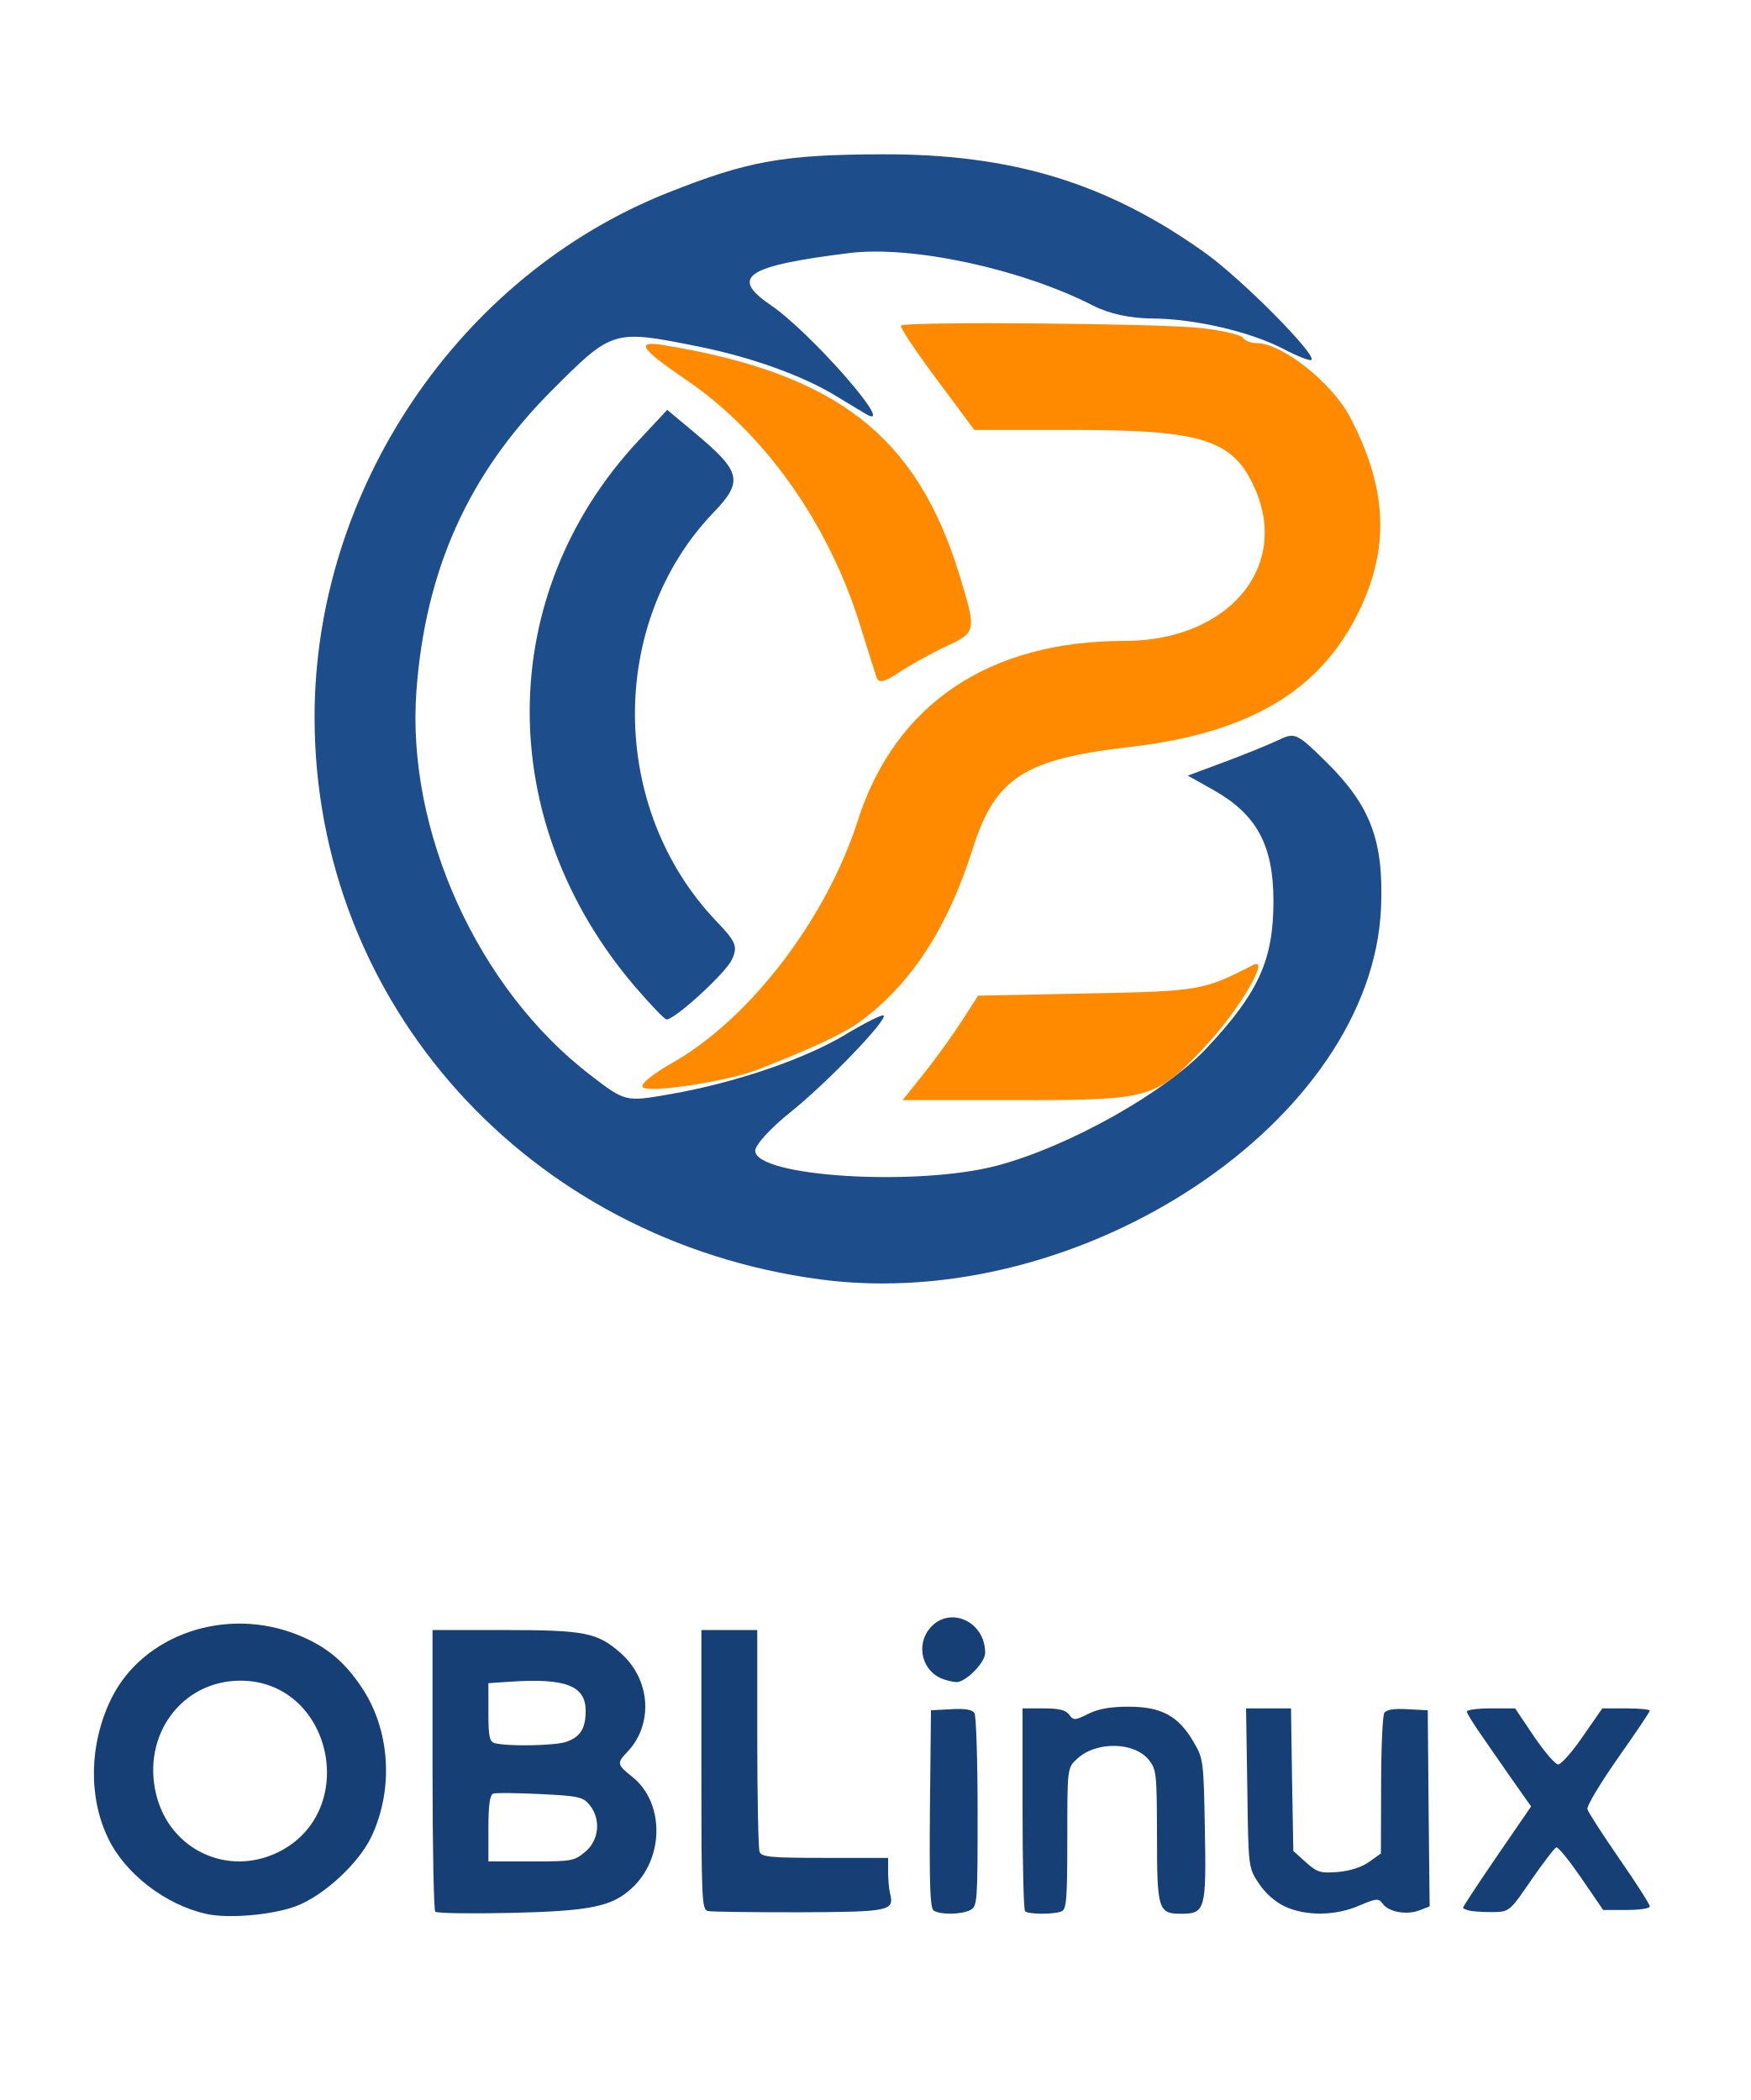
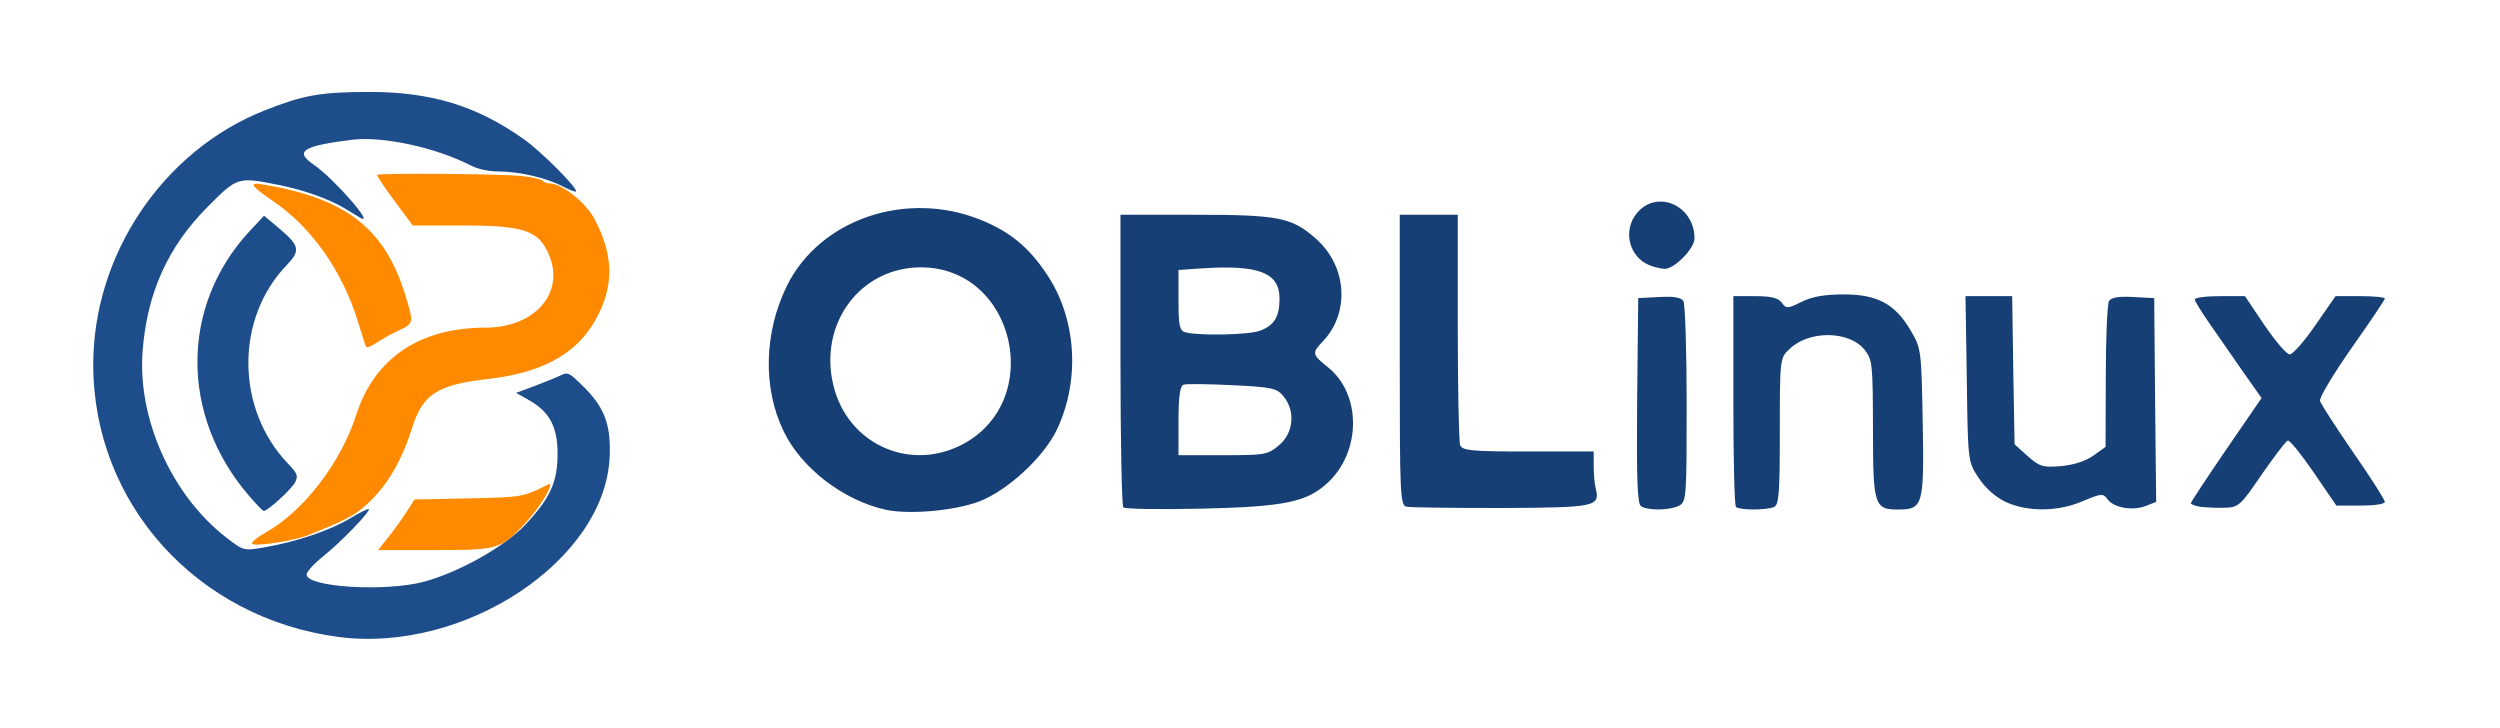
- <svg xmlns="http://www.w3.org/2000/svg" viewBox="0 0 600 720" role="img" aria-label="OBLinux outlined lockup">
-   <g transform="translate(74 20) scale(.88)">
+ <svg xmlns="http://www.w3.org/2000/svg" viewBox="0 0 1100 320" role="img" aria-label="OBLinux outlined lockup">
+   <g transform="translate(20 20) scale(.547)">
    <g id="symbol" fill-rule="evenodd">
      <path fill="#1E4D8C" d="M235.45 475.75C121.59 460.63 38.54 368.36 38.44 256.87C38.35 168.16 94.62 84.61 176.22 52.29C207.41 39.93 221 37.5 259.63 37.39C310.14 37.24 347.13 48.53 385.3 75.77C399.44 85.86 428.8 115.44 426.73 117.51C426.22 118.01 421.37 116.11 415.94 113.28C402.93 106.5 381.31 101.47 364.7 101.36C356.14 101.31 347.86 99.5 341.73 96.36C313.77 82.02 271.08 72.82 246.64 75.87C206.43 80.89 200 85.17 216.13 96.15C231.96 106.93 266.25 146.3 252.98 138.46C251.32 137.47 246.15 134.35 241.49 131.51C228.53 123.6 208.38 116.37 187.81 112.25C154.61 105.61 154.53 105.64 130.57 129.68C98.35 162.02 81.58 199.35 78.11 246.49C74.12 300.82 101.89 362.27 145.67 395.98C159.49 406.63 159.49 406.63 176.92 403.58C202.25 399.15 229.22 389.98 245.19 380.36C252.86 375.74 259.57 372.39 260.09 372.91C261.75 374.57 237.77 399.45 223.67 410.7C216.19 416.67 210.07 423.36 210.07 425.57C210.07 435.78 273.18 439.67 304.35 431.39C332.3 423.96 369.73 402.94 386.03 385.51C406.19 363.96 411.93 351.28 411.93 328.32C411.93 306.61 405.42 294.55 388.57 285.08L378.58 279.46L392.84 274.15C400.68 271.23 410.13 267.39 413.83 265.62C420.3 262.52 421.04 262.86 432.44 274.09C449.72 291.11 454.9 304.82 453.85 330.71C450.48 413.95 337.09 489.25 235.45 475.75ZM163.21 361.63C108.09 297.11 108.63 208.97 164.53 149.04L175.81 136.95L186.65 146.02C204.63 161.05 205.51 164.79 193.89 176.89C152.56 219.93 153.09 292.43 195.05 336.31C202.61 344.21 203.33 346.01 201.02 351.1C198.63 356.34 178.88 374.46 175.55 374.46C174.8 374.46 169.24 368.69 163.21 361.63Z" />
      <path fill="#FF8A00" d="M275.72 395.62C280.23 389.96 286.85 380.81 290.42 375.26L296.91 365.19L339.91 364.33C383.09 363.48 384.73 363.19 404.08 353.23C410.81 349.77 398.77 370.46 386.1 384.13C366.53 405.26 364.42 405.89 313.87 405.89L267.51 405.89L275.72 395.62ZM166.39 400.96C164.89 400.03 169.77 395.92 177.65 391.47C207.8 374.45 237.71 335.44 249.99 297.1C264.55 251.62 301.05 226.99 353.87 226.99C393.68 226.99 418.07 198.98 404.99 168.28C396.65 148.71 384.9 144.79 334.59 144.79L295.45 144.79L280.67 124.94C272.54 114.02 266.32 104.65 266.85 104.12C268.52 102.46 367.71 103.26 383.6 105.07C391.94 106.02 399.35 107.73 400.06 108.87C400.76 110.01 403.13 110.95 405.31 110.95C415.28 110.95 434.68 126.31 441.77 139.8C455.91 166.77 457.26 189.36 446.16 213.5C431.26 245.9 403.26 262.87 355.68 268.34C314.82 273.04 303.5 280.41 294.79 307.98C285.04 338.8 270.84 360.63 251.05 375.2C244.7 379.89 233.58 385.12 211.27 393.94C199.97 398.41 169.88 403.12 166.39 400.96ZM257.32 241.12C256.71 239.33 253.85 230.25 250.96 220.95C238.62 181.12 213.73 146 183.09 125.19C165.47 113.23 163.26 109.91 174.08 111.68C241.69 122.74 273.02 147.02 289.61 201.25C296.34 223.25 296.28 223.6 284.41 229.12C278.76 231.75 270.6 236.25 266.29 239.13C260.24 243.17 258.19 243.63 257.32 241.12Z" />
    </g>
  </g>
-   <g transform="translate(26 548) scale(.72)">
+   <g transform="translate(330 80) scale(.96)">
    <path id="wordmark" fill="#163F75" fill-rule="evenodd" d="M62.2 150.3C42.8 146 23.5 131.2 15.4 114.3C5.8 94.5 6.4 69.1 16.9 47.7C32 17.1 71.7 3.6 105.9 17.5C119.2 22.9 127.7 29.9 136 42.3C149.6 62.5 151.5 90.6 140.7 113.5C134.6 126.3 118 141.6 104.8 146.6C93.5 150.8 72.8 152.6 62.2 150.3ZM171.1 149.2C170.4 148.5 169.8 118 169.8 81.5V15.1H203.8C242.4 15.1 248.3 16.3 259.3 26C273.7 38.6 275.1 60.1 262.4 73.3C257.5 78.4 257.6 79.2 264.9 85C280.3 97.3 280.2 123.7 264.7 138C255.2 146.8 245.1 148.9 207.1 149.8C188 150.2 171.8 150 171.1 149.2ZM300.9 148.9C298 148.2 297.8 143.6 297.8 81.6V15.1H324.4V66.5C324.4 94.8 324.9 119.2 325.5 120.7C326.4 123.2 330.9 123.6 356.6 123.6H386.7V130.2C386.7 133.9 387.1 138.5 387.6 140.4C389.7 148.9 387.8 149.3 344.5 149.5C322.2 149.5 302.6 149.3 300.9 148.9ZM408.4 148.7C406.7 147.6 406.3 136.7 406.6 100.3L407.1 53.3L416.7 52.8C423.2 52.4 426.8 53 427.8 54.6C428.6 55.8 429.3 77.1 429.3 101.7C429.3 144.2 429.2 146.6 425.9 148.4C421.8 150.6 411.6 150.8 408.4 148.7ZM451.9 149C451.2 148.4 450.7 126.4 450.7 100.1V52.4H460.7C468 52.4 471.3 53.2 472.9 55.4C474.9 58.2 475.6 58.2 482 55C486.8 52.6 492.6 51.6 501.3 51.6C516.7 51.6 524.9 56 532 68.2C536.8 76.3 536.9 77.1 537.5 110.4C538.2 148.4 537.6 150.2 526.2 150.2C515.3 150.2 514.7 148.3 514.7 113.2C514.6 83.3 514.5 81.5 510.7 76.8C503.7 68.3 485.7 68 476.7 76.4C472 80.7 472 80.7 472 114.4C472 143.5 471.6 148.2 469.2 149.1C465.4 150.6 453.3 150.5 451.9 149ZM575.7 146.8C571 144.6 566.4 140.6 563.2 135.8C558.2 128.3 558.2 128.3 557.7 90.4L557.1 52.4H578.5L579 86.4L579.6 120.3L585.6 125.7C591 130.5 592.5 131 600.9 130.3C606.6 129.8 612.2 128 615.7 125.5L621.3 121.5L621.4 89.2C621.4 71.4 622.1 55.8 622.9 54.6C623.9 53 627.5 52.4 633.9 52.8L643.6 53.3L644 100L644.5 146.7L639.6 148.6C633.5 150.9 625.1 149.4 622.2 145.5C620.2 142.7 619.4 142.8 611 146.3C599.8 151.2 585.8 151.4 575.7 146.8ZM664.4 148.9C662.2 148.5 660.4 147.8 660.4 147.3C660.4 146.8 667.7 135.7 676.6 122.7L692.8 99.1L684.2 86.9C679.5 80.2 672.7 70.3 669 65C665.3 59.7 662.2 54.7 662.2 53.9C662.2 53.1 667.4 52.4 673.7 52.4H685.2L694.2 65.8C699.2 73.1 704.3 79.1 705.7 79.1C707.1 79.1 712.4 73.1 717.4 65.8L726.7 52.4H738C744.2 52.4 749.3 52.9 749.3 53.5C749.3 54.1 742.5 64.2 734.1 76.1C725.8 88 719.2 98.9 719.6 100.4C720 101.9 726.9 112.5 734.8 124C742.8 135.5 749.3 145.7 749.3 146.7C749.3 147.7 744.5 148.4 738.2 148.4H727.1L716.7 133.2C711 124.9 705.7 118.3 704.8 118.6C703.9 118.9 698.6 125.9 692.9 134.1C683 148.6 682.4 149.2 675.6 149.4C671.6 149.5 666.6 149.2 664.4 148.9ZM96.5 120.8C135.7 101.2 121.8 39.1 78.2 39.2C50.5 39.3 31.4 65 38.2 93.2C44.5 119.7 72.3 132.8 96.5 120.8ZM242.5 120.7C249.1 115.2 250.1 105.2 244.6 98.4C241.5 94.6 239.5 94.1 221 93.2C210 92.7 199.9 92.5 198.7 93C197.1 93.5 196.4 98.5 196.4 109.5V125.3H216.8C236 125.3 237.3 125.1 242.5 120.7ZM233.6 68.3C240.2 65.9 242.7 62 242.7 53.5C242.7 41.6 233.1 37.9 206.7 39.7L196.4 40.4V54.3C196.4 66 196.9 68.3 199.6 69C205.9 70.6 228.1 70.2 233.6 68.3ZM412.2 38.2C403 34.5 400 22.6 406.2 14.7C415.3 3.1 432.9 10.6 432.9 26C432.9 30.6 423.6 40 419.2 39.9C417.5 39.8 414.3 39.1 412.2 38.2Z" />
  </g>
</svg>
